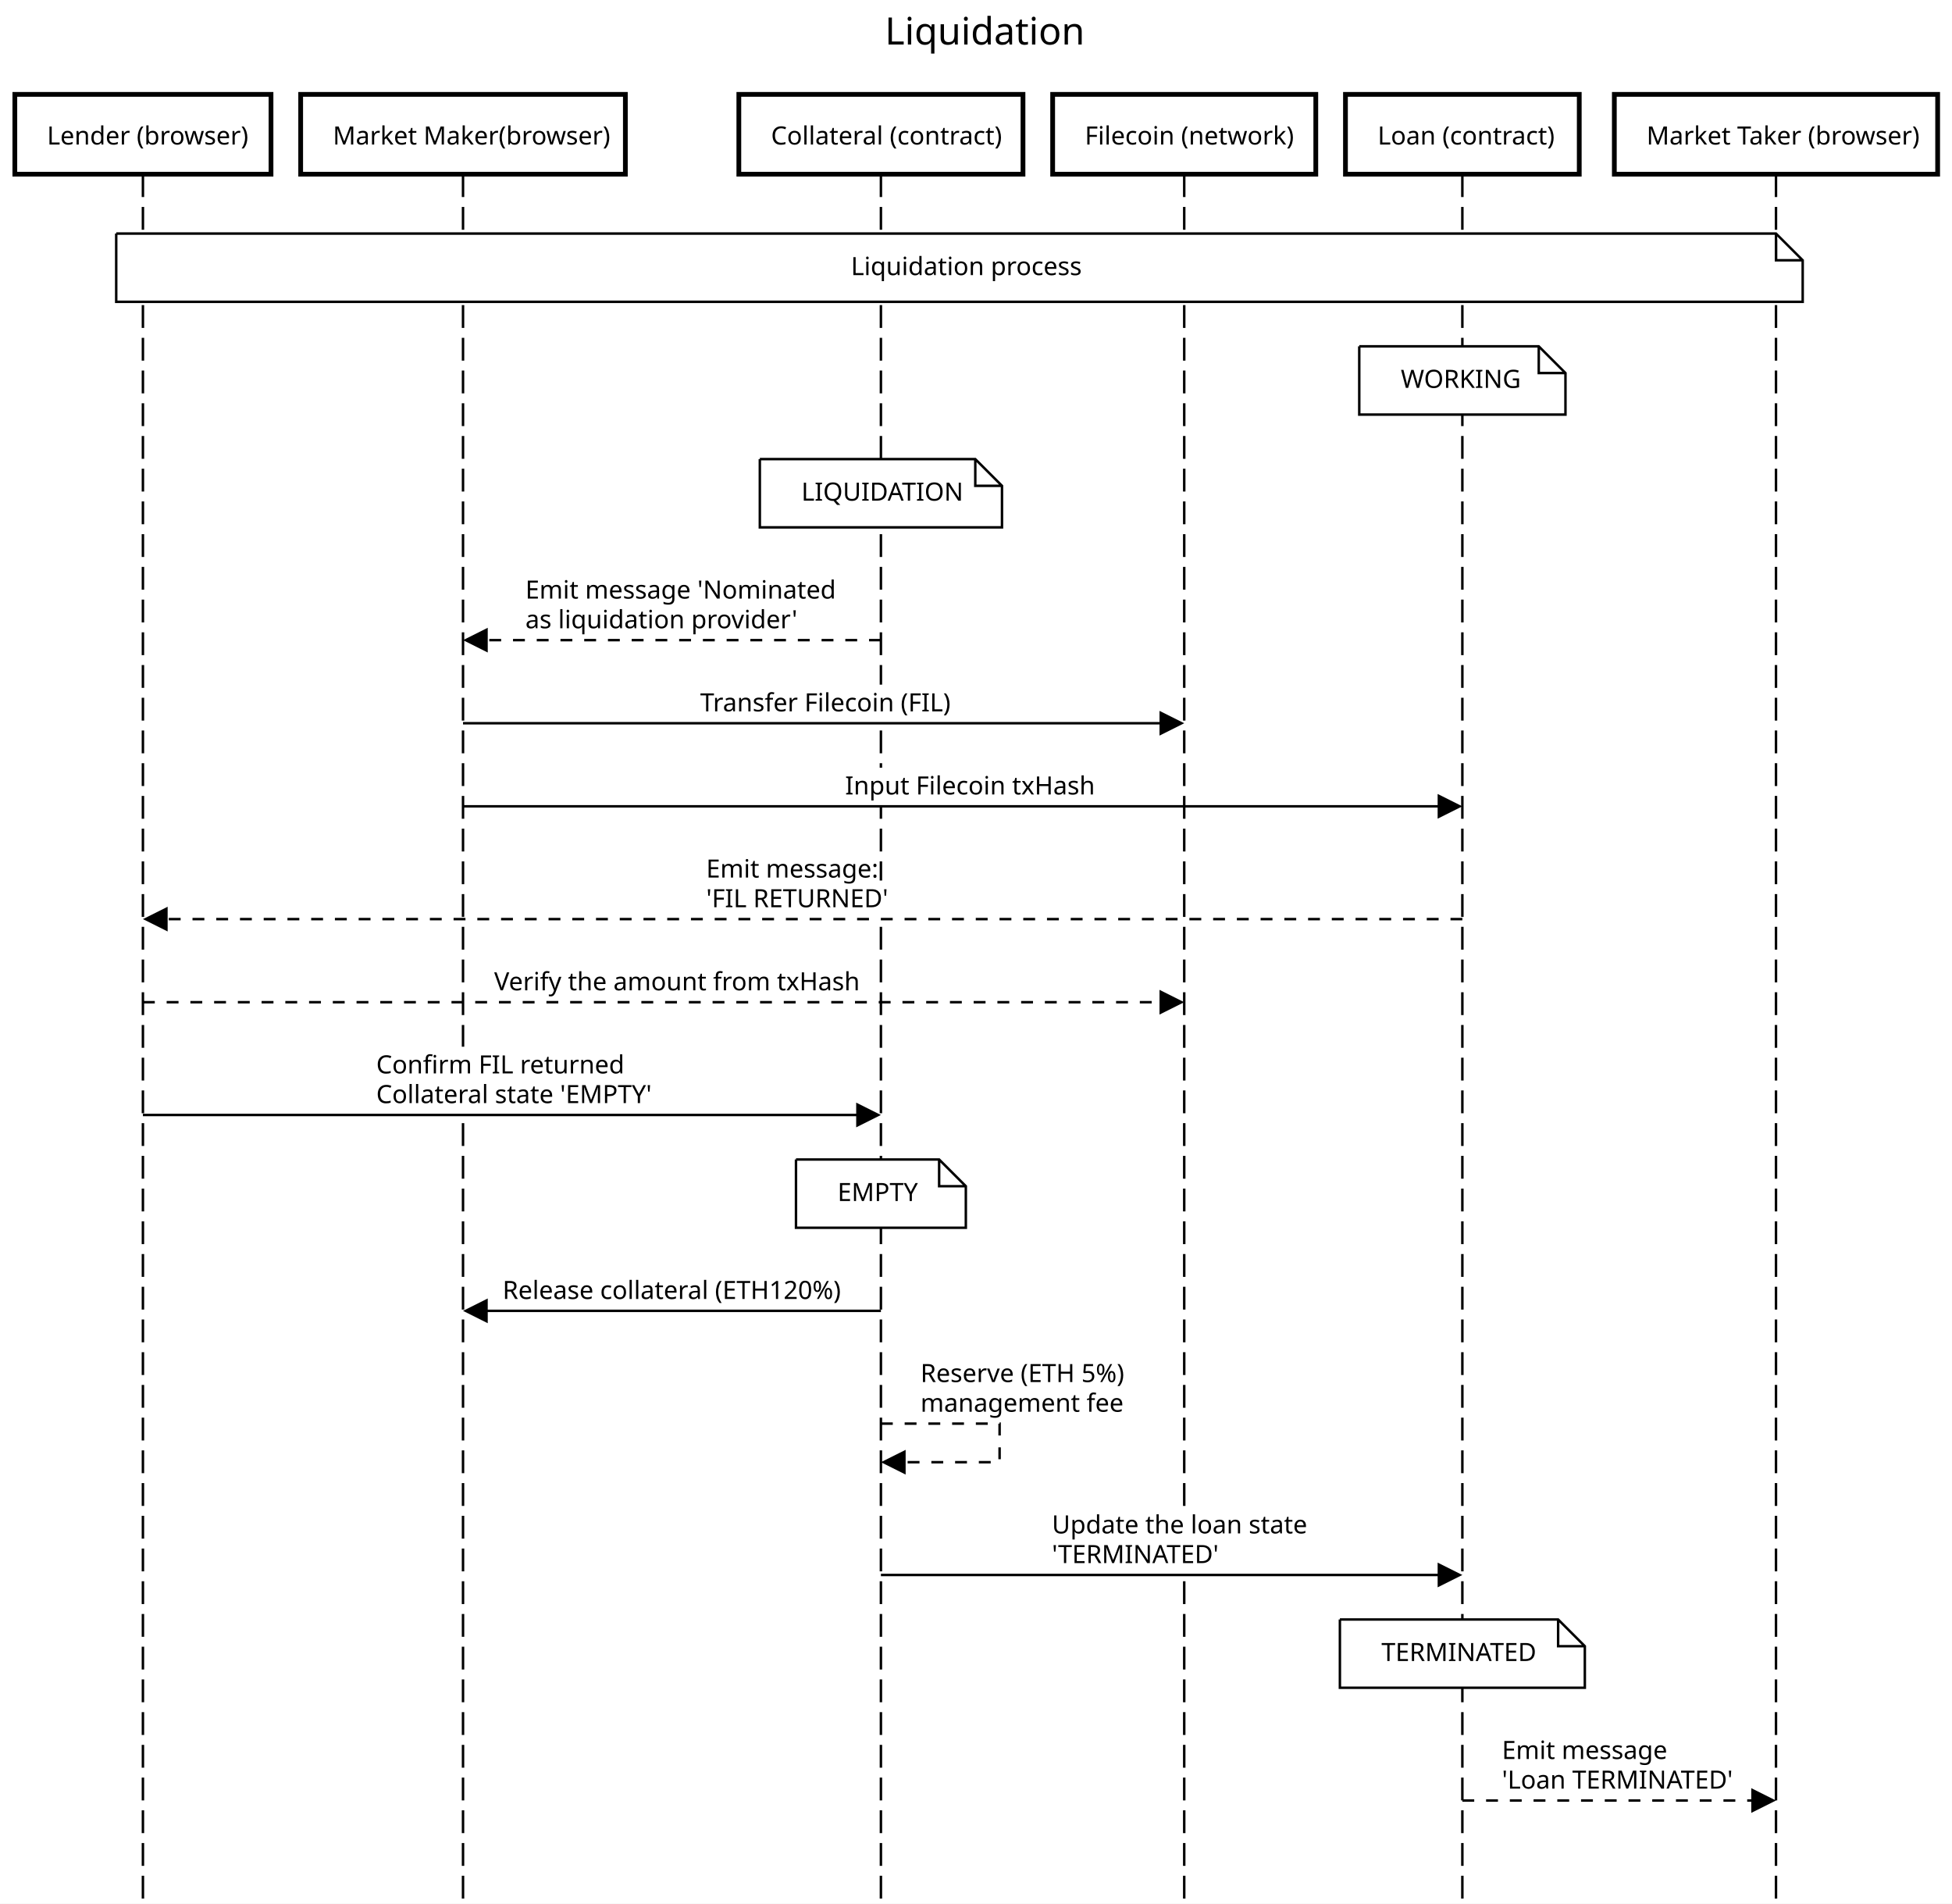
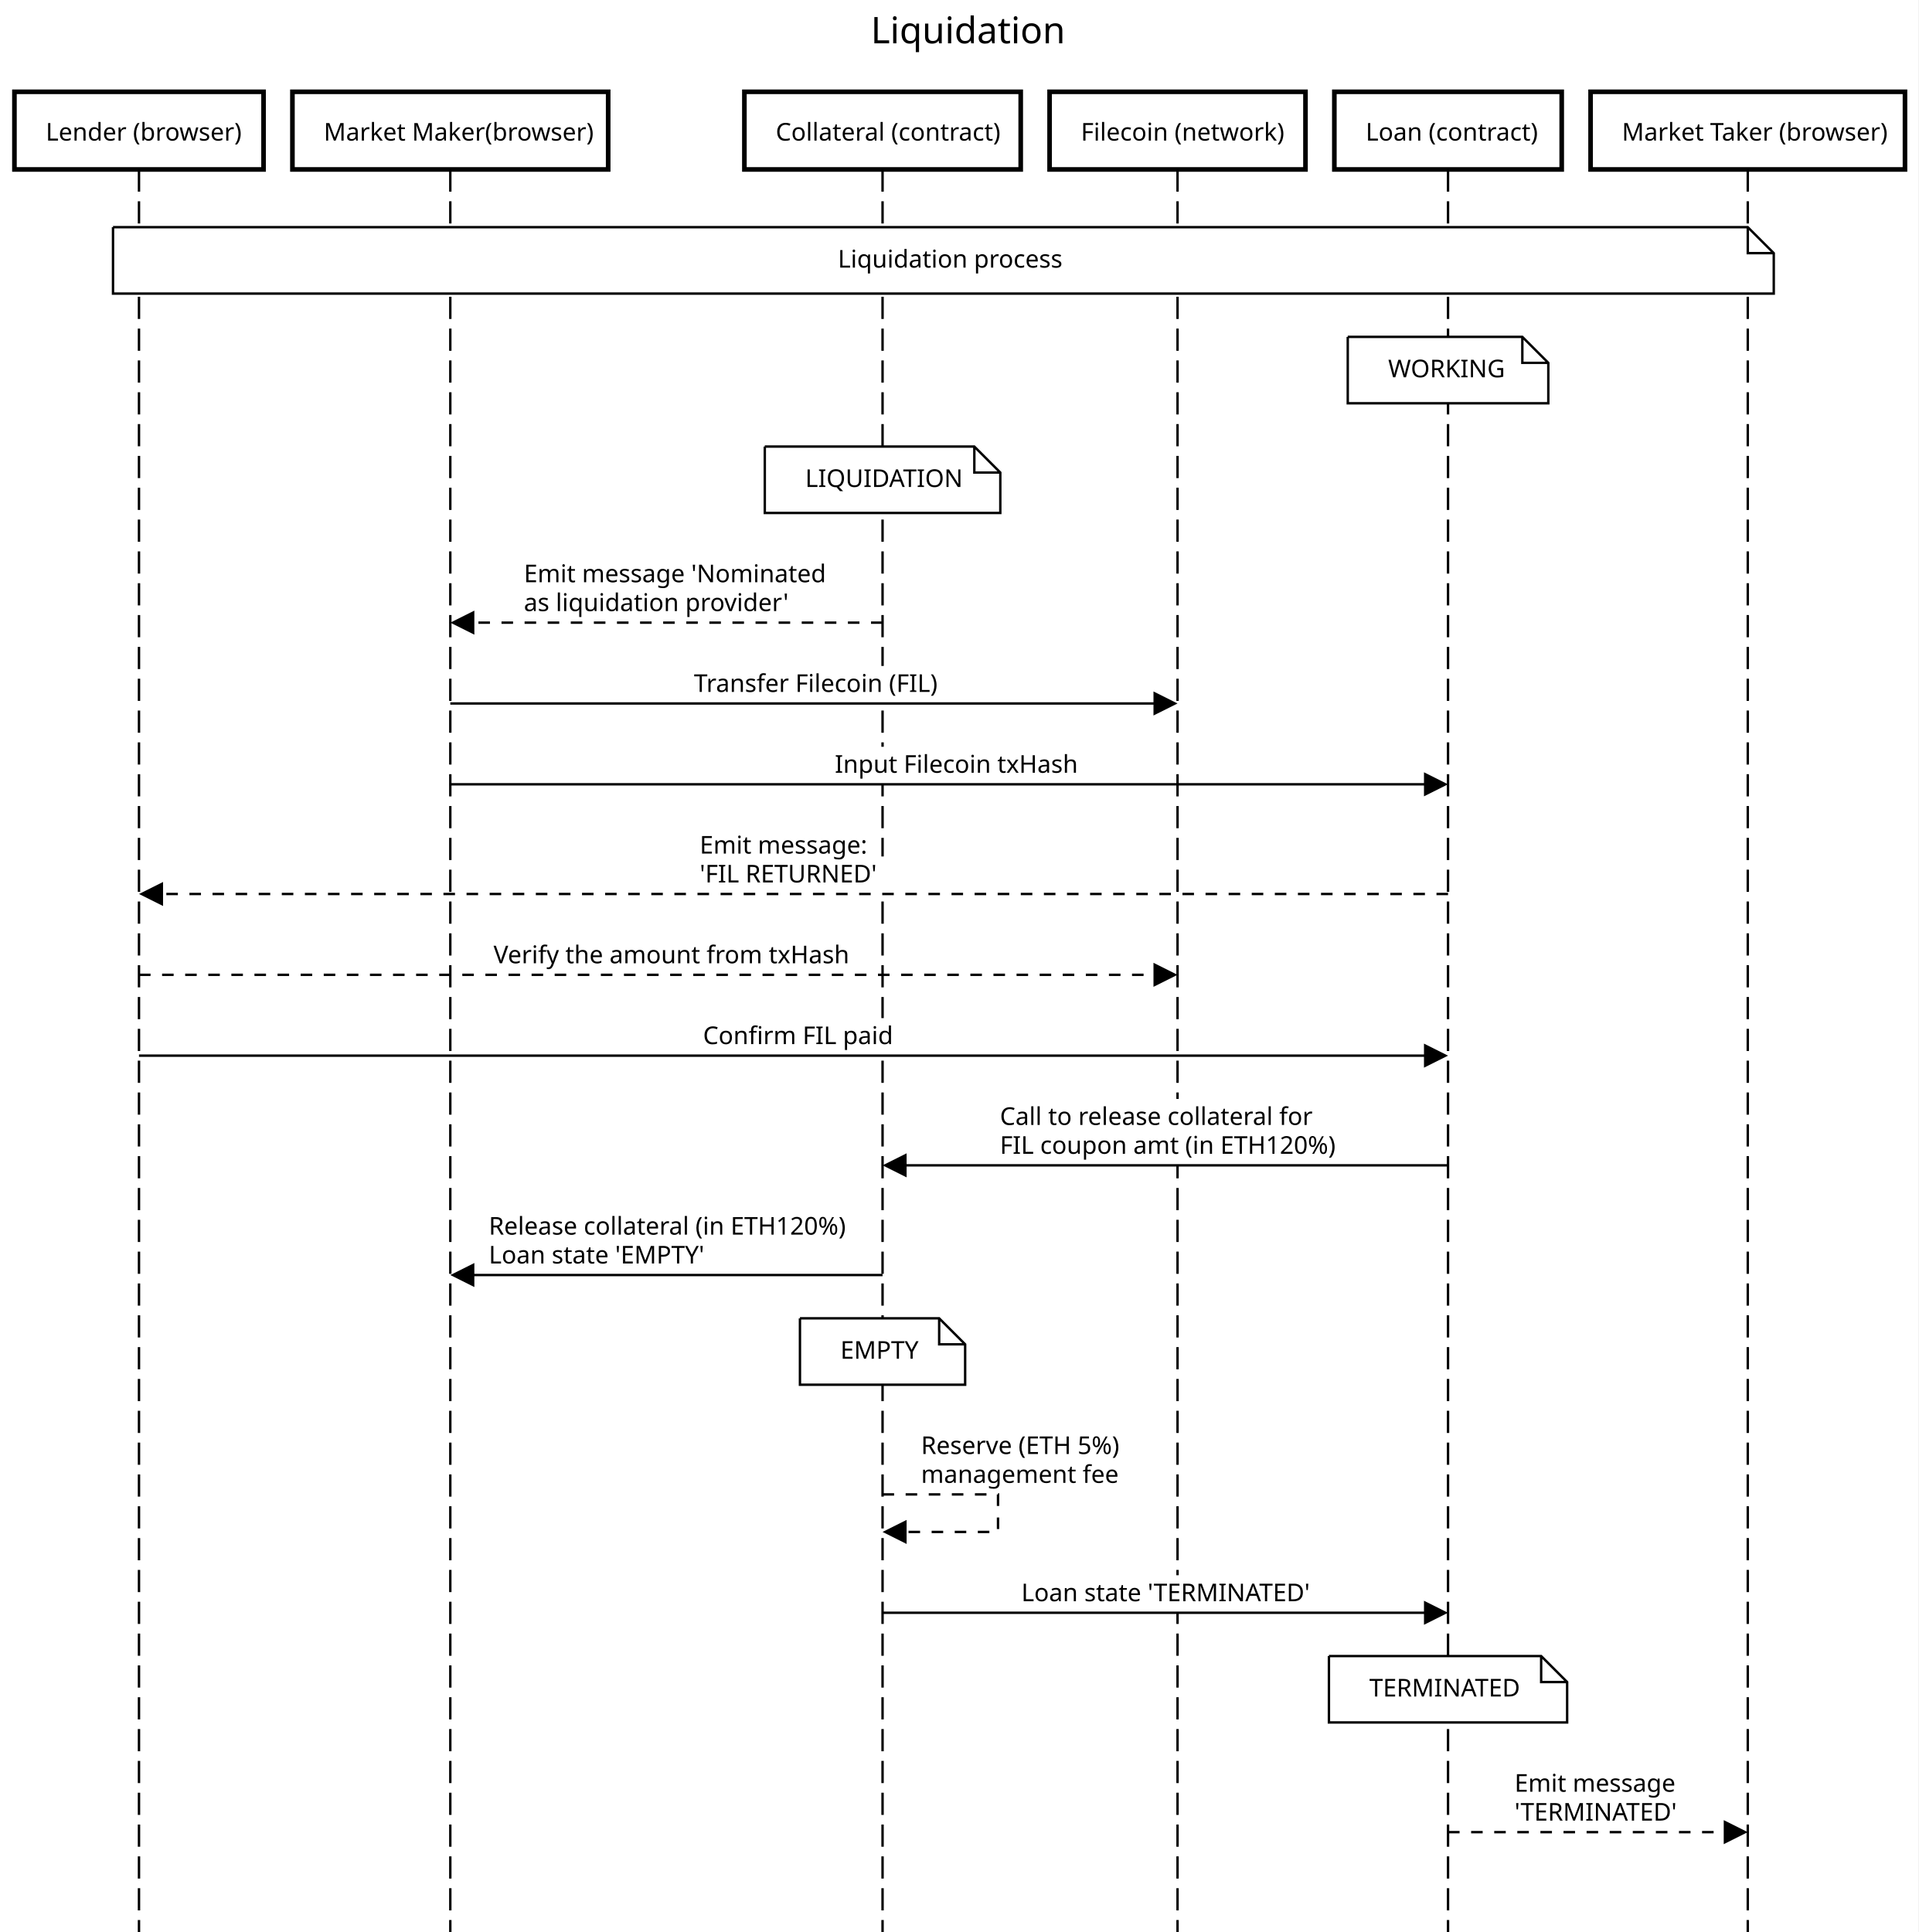
- <svg xmlns="http://www.w3.org/2000/svg" version="1.1" width="1240" height="1209">
+ <svg xmlns="http://www.w3.org/2000/svg" version="1.1" width="835" height="841">
  <defs />
  <g>
    <g />
    <g />
    <g />
    <g />
    <g />
    <g />
    <g />
    <g />
    <g />
    <g />
    <g />
    <g />
    <g />
    <g />
    <g />
    <g />
    <g />
    <g />
    <g />
    <g />
    <g />
    <g />
    <g />
    <g />
    <g />
    <g />
    <g />
-     <g>
-       <rect fill="white" stroke="none" x="0" y="0" width="1240" height="1209" />
-     </g>
-     <g>
-       <text fill="black" stroke="none" font-family="sans-serif" font-size="18pt" font-style="normal" font-weight="normal" text-decoration="normal" x="562.102" y="28.272" text-anchor="start" dominant-baseline="alphabetic" xml:space="preserve">Liquidation</text>
-     </g>
-     <g />
-     <g>
-       <path fill="none" stroke="black" paint-order="fill stroke markers" d=" M 90.789 110.64 L 90.789 1209.496" stroke-miterlimit="10" stroke-width="1.571" stroke-dasharray="14.499,6.283" />
-       <path fill="none" stroke="black" paint-order="fill stroke markers" d=" M 294.132 110.64 L 294.132 1209.496" stroke-miterlimit="10" stroke-width="1.571" stroke-dasharray="14.499,6.283" />
-       <path fill="none" stroke="black" paint-order="fill stroke markers" d=" M 559.597 110.64 L 559.597 1209.496" stroke-miterlimit="10" stroke-width="1.571" stroke-dasharray="14.499,6.283" />
-       <path fill="none" stroke="black" paint-order="fill stroke markers" d=" M 752.276 110.64 L 752.276 1209.496" stroke-miterlimit="10" stroke-width="1.571" stroke-dasharray="14.499,6.283" />
-       <path fill="none" stroke="black" paint-order="fill stroke markers" d=" M 928.958 110.64 L 928.958 1209.496" stroke-miterlimit="10" stroke-width="1.571" stroke-dasharray="14.499,6.283" />
-       <path fill="none" stroke="black" paint-order="fill stroke markers" d=" M 1128.189 110.64 L 1128.189 1209.496" stroke-miterlimit="10" stroke-width="1.571" stroke-dasharray="14.499,6.283" />
-     </g>
-     <g>
-       <path fill="none" stroke="none" />
-       <g>
-         <path fill="white" stroke="black" paint-order="fill stroke markers" d=" M 9.424 59.938 L 172.153 59.938 L 172.153 110.64 L 9.424 110.64 L 9.424 59.938 Z" stroke-miterlimit="10" stroke-width="3.016" stroke-dasharray="" />
-       </g>
-       <g>
-         <text fill="black" stroke="none" font-family="sans-serif" font-size="12pt" font-style="normal" font-weight="normal" text-decoration="normal" x="29.875" y="91.791" text-anchor="start" dominant-baseline="alphabetic" xml:space="preserve">Lender (browser)</text>
-       </g>
-       <path fill="none" stroke="none" />
-       <g>
-         <path fill="white" stroke="black" paint-order="fill stroke markers" d=" M 191.001 59.938 L 397.262 59.938 L 397.262 110.64 L 191.001 110.64 L 191.001 59.938 Z" stroke-miterlimit="10" stroke-width="3.016" stroke-dasharray="" />
-       </g>
-       <g>
-         <text fill="black" stroke="none" font-family="sans-serif" font-size="12pt" font-style="normal" font-weight="normal" text-decoration="normal" x="211.452" y="91.791" text-anchor="start" dominant-baseline="alphabetic" xml:space="preserve">Market Maker(browser)</text>
-       </g>
-       <path fill="none" stroke="none" />
-       <g>
-         <path fill="white" stroke="black" paint-order="fill stroke markers" d=" M 469.346 59.938 L 649.848 59.938 L 649.848 110.64 L 469.346 110.64 L 469.346 59.938 Z" stroke-miterlimit="10" stroke-width="3.016" stroke-dasharray="" />
-       </g>
-       <g>
-         <text fill="black" stroke="none" font-family="sans-serif" font-size="12pt" font-style="normal" font-weight="normal" text-decoration="normal" x="489.796" y="91.791" text-anchor="start" dominant-baseline="alphabetic" xml:space="preserve">Collateral (contract)</text>
-       </g>
-       <path fill="none" stroke="none" />
-       <g>
-         <path fill="white" stroke="black" paint-order="fill stroke markers" d=" M 668.696 59.938 L 835.855 59.938 L 835.855 110.64 L 668.696 110.64 L 668.696 59.938 Z" stroke-miterlimit="10" stroke-width="3.016" stroke-dasharray="" />
-       </g>
-       <g>
-         <text fill="black" stroke="none" font-family="sans-serif" font-size="12pt" font-style="normal" font-weight="normal" text-decoration="normal" x="689.147" y="91.791" text-anchor="start" dominant-baseline="alphabetic" xml:space="preserve">Filecoin (network)</text>
-       </g>
-       <path fill="none" stroke="none" />
-       <g>
-         <path fill="white" stroke="black" paint-order="fill stroke markers" d=" M 854.703 59.938 L 1003.214 59.938 L 1003.214 110.64 L 854.703 110.64 L 854.703 59.938 Z" stroke-miterlimit="10" stroke-width="3.016" stroke-dasharray="" />
-       </g>
-       <g>
-         <text fill="black" stroke="none" font-family="sans-serif" font-size="12pt" font-style="normal" font-weight="normal" text-decoration="normal" x="875.154" y="91.791" text-anchor="start" dominant-baseline="alphabetic" xml:space="preserve">Loan (contract)</text>
-       </g>
-       <path fill="none" stroke="none" />
-       <g>
-         <path fill="white" stroke="black" paint-order="fill stroke markers" d=" M 1025.501 59.938 L 1230.878 59.938 L 1230.878 110.64 L 1025.501 110.64 L 1025.501 59.938 Z" stroke-miterlimit="10" stroke-width="3.016" stroke-dasharray="" />
-       </g>
-       <g>
-         <text fill="black" stroke="none" font-family="sans-serif" font-size="12pt" font-style="normal" font-weight="normal" text-decoration="normal" x="1045.951" y="91.791" text-anchor="start" dominant-baseline="alphabetic" xml:space="preserve">Market Taker (browser)</text>
-       </g>
-     </g>
-     <g>
-       <path fill="white" stroke="black" paint-order="fill stroke markers" d=" M 73.825 148.336 L 1128.189 148.336 L 1145.153 165.3 L 1145.153 191.687 L 73.825 191.687 L 73.825 148.336 M 1128.189 148.336 L 1128.189 165.3 L 1145.153 165.3" stroke-miterlimit="10" stroke-width="1.571" stroke-dasharray="" />
-       <g>
-         <text fill="black" stroke="none" font-family="sans-serif" font-size="12pt" font-style="normal" font-weight="normal" text-decoration="normal" x="540.555" y="174.724" text-anchor="start" dominant-baseline="alphabetic" xml:space="preserve">Liquidation process</text>
-       </g>
-       <path fill="white" stroke="black" paint-order="fill stroke markers" d=" M 863.461 219.96 L 977.492 219.96 L 994.455 236.923 L 994.455 263.311 L 863.461 263.311 L 863.461 219.96 M 977.492 219.96 L 977.492 236.923 L 994.455 236.923" stroke-miterlimit="10" stroke-width="1.571" stroke-dasharray="" />
-       <g>
-         <text fill="black" stroke="none" font-family="sans-serif" font-size="12pt" font-style="normal" font-weight="normal" text-decoration="normal" x="889.849" y="246.347" text-anchor="start" dominant-baseline="alphabetic" xml:space="preserve">WORKING</text>
-       </g>
-       <path fill="white" stroke="black" paint-order="fill stroke markers" d=" M 482.682 291.583 L 619.548 291.583 L 636.512 308.547 L 636.512 334.934 L 482.682 334.934 L 482.682 291.583 M 619.548 291.583 L 619.548 308.547 L 636.512 308.547" stroke-miterlimit="10" stroke-width="1.571" stroke-dasharray="" />
-       <g>
-         <text fill="black" stroke="none" font-family="sans-serif" font-size="12pt" font-style="normal" font-weight="normal" text-decoration="normal" x="509.069" y="317.971" text-anchor="start" dominant-baseline="alphabetic" xml:space="preserve">LIQUIDATION</text>
-       </g>
-       <g>
-         <g>
-           <rect fill="white" stroke="none" x="330.916" y="363.207" width="191.897" height="24.503" />
-         </g>
-         <g>
-           <rect fill="white" stroke="none" x="330.916" y="382.055" width="164.358" height="24.503" />
-         </g>
-         <text fill="black" stroke="none" font-family="sans-serif" font-size="12pt" font-style="normal" font-weight="normal" text-decoration="normal" x="333.743" y="380.17" text-anchor="start" dominant-baseline="alphabetic" xml:space="preserve">Emit message 'Nominated</text>
-         <text fill="black" stroke="none" font-family="sans-serif" font-size="12pt" font-style="normal" font-weight="normal" text-decoration="normal" x="333.743" y="399.019" text-anchor="start" dominant-baseline="alphabetic" xml:space="preserve">as liquidation provider'</text>
-       </g>
-       <g>
-         <path fill="none" stroke="black" paint-order="fill stroke markers" d=" M 559.597 406.558 L 297.273 406.558" stroke-miterlimit="10" stroke-width="1.571" stroke-dasharray="7.539" />
-         <g transform="translate(294.1315,406.5581) translate(-294.1315,-406.5581)">
-           <path fill="black" stroke="none" paint-order="stroke fill markers" d=" M 309.838 398.705 L 294.132 406.558 L 309.838 414.412 Z" />
-         </g>
-       </g>
-       <g>
-         <g>
-           <rect fill="white" stroke="none" x="441.986" y="434.831" width="162.436" height="24.503" />
-         </g>
-         <text fill="black" stroke="none" font-family="sans-serif" font-size="12pt" font-style="normal" font-weight="normal" text-decoration="normal" x="444.813" y="451.794" text-anchor="start" dominant-baseline="alphabetic" xml:space="preserve">Transfer Filecoin (FIL)</text>
-       </g>
-       <g>
-         <path fill="none" stroke="black" paint-order="fill stroke markers" d=" M 294.132 459.333 L 749.134 459.333" stroke-miterlimit="10" stroke-width="1.571" stroke-dasharray="" />
-         <g transform="translate(752.2757,459.3334) translate(-752.2757,-459.3334)">
-           <path fill="black" stroke="none" paint-order="stroke fill markers" d=" M 736.569 451.48 L 752.276 459.333 L 736.569 467.187 Z" />
-         </g>
-       </g>
-       <g>
-         <g>
-           <rect fill="white" stroke="none" x="534.015" y="487.606" width="155.061" height="24.503" />
-         </g>
-         <text fill="black" stroke="none" font-family="sans-serif" font-size="12pt" font-style="normal" font-weight="normal" text-decoration="normal" x="536.842" y="504.569" text-anchor="start" dominant-baseline="alphabetic" xml:space="preserve">Input Filecoin txHash</text>
-       </g>
-       <g>
-         <path fill="none" stroke="black" paint-order="fill stroke markers" d=" M 294.132 512.109 L 925.817 512.109" stroke-miterlimit="10" stroke-width="1.571" stroke-dasharray="" />
-         <g transform="translate(928.9584,512.1086) translate(-928.9584,-512.1086)">
-           <path fill="black" stroke="none" paint-order="stroke fill markers" d=" M 913.251 504.255 L 928.958 512.109 L 913.251 519.962 Z" />
-         </g>
-       </g>
-       <g>
-         <g>
-           <rect fill="white" stroke="none" x="445.765" y="540.381" width="111.467" height="24.503" />
-         </g>
-         <g>
-           <rect fill="white" stroke="none" x="445.765" y="559.229" width="128.217" height="24.503" />
-         </g>
-         <text fill="black" stroke="none" font-family="sans-serif" font-size="12pt" font-style="normal" font-weight="normal" text-decoration="normal" x="448.592" y="557.345" text-anchor="start" dominant-baseline="alphabetic" xml:space="preserve">Emit message:</text>
-         <text fill="black" stroke="none" font-family="sans-serif" font-size="12pt" font-style="normal" font-weight="normal" text-decoration="normal" x="448.592" y="576.193" text-anchor="start" dominant-baseline="alphabetic" xml:space="preserve">'FIL RETURNED'</text>
-       </g>
-       <g>
-         <path fill="none" stroke="black" paint-order="fill stroke markers" d=" M 928.958 583.732 L 93.93 583.732" stroke-miterlimit="10" stroke-width="1.571" stroke-dasharray="7.539" />
-         <g transform="translate(90.78864,583.7322) translate(-90.78864,-583.7322)">
-           <path fill="black" stroke="none" paint-order="stroke fill markers" d=" M 106.496 575.879 L 90.789 583.732 L 106.496 591.586 Z" />
-         </g>
-       </g>
-       <g>
-         <g>
-           <rect fill="white" stroke="none" x="311.099" y="612.005" width="220.865" height="24.503" />
-         </g>
-         <text fill="black" stroke="none" font-family="sans-serif" font-size="12pt" font-style="normal" font-weight="normal" text-decoration="normal" x="313.927" y="628.968" text-anchor="start" dominant-baseline="alphabetic" xml:space="preserve">Verify the amount from txHash</text>
-       </g>
-       <g>
-         <path fill="none" stroke="black" paint-order="fill stroke markers" d=" M 90.789 636.507 L 749.134 636.507" stroke-miterlimit="10" stroke-width="1.571" stroke-dasharray="7.539" />
-         <g transform="translate(752.2757,636.5075) translate(-752.2757,-636.5075)">
-           <path fill="black" stroke="none" paint-order="stroke fill markers" d=" M 736.569 628.654 L 752.276 636.507 L 736.569 644.361 Z" />
-         </g>
-       </g>
-       <g>
-         <g>
-           <rect fill="white" stroke="none" x="236.17" y="664.78" width="153.264" height="24.503" />
-         </g>
-         <g>
-           <rect fill="white" stroke="none" x="236.17" y="683.628" width="178.045" height="24.503" />
-         </g>
-         <text fill="black" stroke="none" font-family="sans-serif" font-size="12pt" font-style="normal" font-weight="normal" text-decoration="normal" x="238.997" y="681.743" text-anchor="start" dominant-baseline="alphabetic" xml:space="preserve">Confirm FIL returned</text>
-         <text fill="black" stroke="none" font-family="sans-serif" font-size="12pt" font-style="normal" font-weight="normal" text-decoration="normal" x="238.997" y="700.592" text-anchor="start" dominant-baseline="alphabetic" xml:space="preserve">Collateral state 'EMPTY'</text>
-       </g>
-       <g>
-         <path fill="none" stroke="black" paint-order="fill stroke markers" d=" M 90.789 708.131 L 556.455 708.131" stroke-miterlimit="10" stroke-width="1.571" stroke-dasharray="" />
-         <g transform="translate(559.5968,708.1311) translate(-559.5968,-708.1311)">
-           <path fill="black" stroke="none" paint-order="stroke fill markers" d=" M 543.89 700.278 L 559.597 708.131 L 543.89 715.985 Z" />
-         </g>
-       </g>
-       <path fill="white" stroke="black" paint-order="fill stroke markers" d=" M 505.651 736.404 L 596.58 736.404 L 613.543 753.367 L 613.543 779.755 L 505.651 779.755 L 505.651 736.404 M 596.58 736.404 L 596.58 753.367 L 613.543 753.367" stroke-miterlimit="10" stroke-width="1.571" stroke-dasharray="" />
-       <g>
-         <text fill="black" stroke="none" font-family="sans-serif" font-size="12pt" font-style="normal" font-weight="normal" text-decoration="normal" x="532.038" y="762.791" text-anchor="start" dominant-baseline="alphabetic" xml:space="preserve">EMPTY</text>
-       </g>
-       <g>
-         <g>
-           <rect fill="white" stroke="none" x="316.435" y="808.027" width="220.858" height="24.503" />
-         </g>
-         <text fill="black" stroke="none" font-family="sans-serif" font-size="12pt" font-style="normal" font-weight="normal" text-decoration="normal" x="319.263" y="824.991" text-anchor="start" dominant-baseline="alphabetic" xml:space="preserve">Release collateral (ETH120%)</text>
-       </g>
-       <g>
-         <path fill="none" stroke="black" paint-order="fill stroke markers" d=" M 559.597 832.53 L 297.273 832.53" stroke-miterlimit="10" stroke-width="1.571" stroke-dasharray="" />
-         <g transform="translate(294.1315,832.5299) translate(-294.1315,-832.5299)">
-           <path fill="black" stroke="none" paint-order="stroke fill markers" d=" M 309.838 824.676 L 294.132 832.53 L 309.838 840.383 Z" />
-         </g>
-       </g>
-       <g>
-         <g>
-           <rect fill="white" stroke="none" x="581.901" y="860.802" width="139.904" height="24.503" />
-         </g>
-         <g>
-           <rect fill="white" stroke="none" x="581.901" y="879.651" width="125.733" height="24.503" />
-         </g>
-         <text fill="black" stroke="none" font-family="sans-serif" font-size="12pt" font-style="normal" font-weight="normal" text-decoration="normal" x="584.728" y="877.766" text-anchor="start" dominant-baseline="alphabetic" xml:space="preserve">Reserve (ETH 5%)</text>
-         <text fill="black" stroke="none" font-family="sans-serif" font-size="12pt" font-style="normal" font-weight="normal" text-decoration="normal" x="584.728" y="896.614" text-anchor="start" dominant-baseline="alphabetic" xml:space="preserve">management fee</text>
-       </g>
-       <g>
-         <path fill="none" stroke="black" paint-order="fill stroke markers" d=" M 559.597 904.154 L 634.99 904.154 L 634.99 928.656 L 562.738 928.656" stroke-miterlimit="10" stroke-width="1.571" stroke-dasharray="7.539" />
-         <g transform="translate(559.5968,928.6563) translate(-559.5968,-928.6563)">
-           <path fill="black" stroke="none" paint-order="stroke fill markers" d=" M 575.304 920.803 L 559.597 928.656 L 575.304 936.51 Z" />
-         </g>
-       </g>
-       <g>
-         <g>
-           <rect fill="white" stroke="none" x="665.396" y="956.929" width="157.764" height="24.503" />
-         </g>
-         <g>
-           <rect fill="white" stroke="none" x="665.396" y="975.777" width="114.584" height="24.503" />
-         </g>
-         <text fill="black" stroke="none" font-family="sans-serif" font-size="12pt" font-style="normal" font-weight="normal" text-decoration="normal" x="668.223" y="973.892" text-anchor="start" dominant-baseline="alphabetic" xml:space="preserve">Update the loan state</text>
-         <text fill="black" stroke="none" font-family="sans-serif" font-size="12pt" font-style="normal" font-weight="normal" text-decoration="normal" x="668.223" y="992.741" text-anchor="start" dominant-baseline="alphabetic" xml:space="preserve">'TERMINATED'</text>
-       </g>
-       <g>
-         <path fill="none" stroke="black" paint-order="fill stroke markers" d=" M 559.597 1000.28 L 925.817 1000.28" stroke-miterlimit="10" stroke-width="1.571" stroke-dasharray="" />
-         <g transform="translate(928.9584,1000.28) translate(-928.9584,-1000.28)">
-           <path fill="black" stroke="none" paint-order="stroke fill markers" d=" M 913.251 992.426 L 928.958 1000.28 L 913.251 1008.133 Z" />
-         </g>
-       </g>
-       <path fill="white" stroke="black" paint-order="fill stroke markers" d=" M 851.161 1028.552 L 989.793 1028.552 L 1006.756 1045.516 L 1006.756 1071.903 L 851.161 1071.903 L 851.161 1028.552 M 989.793 1028.552 L 989.793 1045.516 L 1006.756 1045.516" stroke-miterlimit="10" stroke-width="1.571" stroke-dasharray="" />
-       <g>
-         <text fill="black" stroke="none" font-family="sans-serif" font-size="12pt" font-style="normal" font-weight="normal" text-decoration="normal" x="877.548" y="1054.94" text-anchor="start" dominant-baseline="alphabetic" xml:space="preserve">TERMINATED</text>
-       </g>
-       <g>
-         <g>
-           <rect fill="white" stroke="none" x="951.262" y="1100.176" width="107.022" height="24.503" />
-         </g>
-         <g>
-           <rect fill="white" stroke="none" x="951.262" y="1119.024" width="154.623" height="24.503" />
-         </g>
-         <text fill="black" stroke="none" font-family="sans-serif" font-size="12pt" font-style="normal" font-weight="normal" text-decoration="normal" x="954.089" y="1117.139" text-anchor="start" dominant-baseline="alphabetic" xml:space="preserve">Emit message</text>
-         <text fill="black" stroke="none" font-family="sans-serif" font-size="12pt" font-style="normal" font-weight="normal" text-decoration="normal" x="954.089" y="1135.988" text-anchor="start" dominant-baseline="alphabetic" xml:space="preserve">'Loan TERMINATED'</text>
-       </g>
-       <g>
-         <path fill="none" stroke="black" paint-order="fill stroke markers" d=" M 928.958 1143.527 L 1125.048 1143.527" stroke-miterlimit="10" stroke-width="1.571" stroke-dasharray="7.539" />
-         <g transform="translate(1128.189,1143.527) translate(-1128.189,-1143.527)">
-           <path fill="black" stroke="none" paint-order="stroke fill markers" d=" M 1112.482 1135.674 L 1128.189 1143.527 L 1112.482 1151.381 Z" />
+     <g />
+     <g>
+       <rect fill="white" stroke="none" x="0" y="0" width="835" height="841" />
+     </g>
+     <g>
+       <text fill="black" stroke="none" font-family="sans-serif" font-size="12pt" font-style="normal" font-weight="normal" text-decoration="normal" x="379.032" y="18.848" text-anchor="start" dominant-baseline="alphabetic" xml:space="preserve">Liquidation</text>
+     </g>
+     <g />
+     <g>
+       <path fill="none" stroke="black" paint-order="fill stroke markers" d=" M 60.5 73.76 L 60.5 841.514" stroke-miterlimit="10" stroke-width="1.047" stroke-dasharray="9.666,4.189" />
+       <path fill="none" stroke="black" paint-order="fill stroke markers" d=" M 196.002 73.76 L 196.002 841.514" stroke-miterlimit="10" stroke-width="1.047" stroke-dasharray="9.666,4.189" />
+       <path fill="none" stroke="black" paint-order="fill stroke markers" d=" M 384.148 73.76 L 384.148 841.514" stroke-miterlimit="10" stroke-width="1.047" stroke-dasharray="9.666,4.189" />
+       <path fill="none" stroke="black" paint-order="fill stroke markers" d=" M 512.545 73.76 L 512.545 841.514" stroke-miterlimit="10" stroke-width="1.047" stroke-dasharray="9.666,4.189" />
+       <path fill="none" stroke="black" paint-order="fill stroke markers" d=" M 630.284 73.76 L 630.284 841.514" stroke-miterlimit="10" stroke-width="1.047" stroke-dasharray="9.666,4.189" />
+       <path fill="none" stroke="black" paint-order="fill stroke markers" d=" M 760.755 73.76 L 760.755 841.514" stroke-miterlimit="10" stroke-width="1.047" stroke-dasharray="9.666,4.189" />
+     </g>
+     <g>
+       <path fill="none" stroke="none" />
+       <g>
+         <path fill="white" stroke="black" paint-order="fill stroke markers" d=" M 6.283 39.958 L 114.718 39.958 L 114.718 73.76 L 6.283 73.76 L 6.283 39.958 Z" stroke-miterlimit="10" stroke-width="2.01" stroke-dasharray="" />
+       </g>
+       <g>
+         <text fill="black" stroke="none" font-family="sans-serif" font-size="8pt" font-style="normal" font-weight="normal" text-decoration="normal" x="19.916" y="61.194" text-anchor="start" dominant-baseline="alphabetic" xml:space="preserve">Lender (browser)</text>
+       </g>
+       <path fill="none" stroke="none" />
+       <g>
+         <path fill="white" stroke="black" paint-order="fill stroke markers" d=" M 127.283 39.958 L 264.721 39.958 L 264.721 73.76 L 127.283 73.76 L 127.283 39.958 Z" stroke-miterlimit="10" stroke-width="2.01" stroke-dasharray="" />
+       </g>
+       <g>
+         <text fill="black" stroke="none" font-family="sans-serif" font-size="8pt" font-style="normal" font-weight="normal" text-decoration="normal" x="140.917" y="61.194" text-anchor="start" dominant-baseline="alphabetic" xml:space="preserve">Market Maker(browser)</text>
+       </g>
+       <path fill="none" stroke="none" />
+       <g>
+         <path fill="white" stroke="black" paint-order="fill stroke markers" d=" M 324.009 39.958 L 444.286 39.958 L 444.286 73.76 L 324.009 73.76 L 324.009 39.958 Z" stroke-miterlimit="10" stroke-width="2.01" stroke-dasharray="" />
+       </g>
+       <g>
+         <text fill="black" stroke="none" font-family="sans-serif" font-size="8pt" font-style="normal" font-weight="normal" text-decoration="normal" x="337.643" y="61.194" text-anchor="start" dominant-baseline="alphabetic" xml:space="preserve">Collateral (contract)</text>
+       </g>
+       <path fill="none" stroke="none" />
+       <g>
+         <path fill="white" stroke="black" paint-order="fill stroke markers" d=" M 456.851 39.958 L 568.238 39.958 L 568.238 73.76 L 456.851 73.76 L 456.851 39.958 Z" stroke-miterlimit="10" stroke-width="2.01" stroke-dasharray="" />
+       </g>
+       <g>
+         <text fill="black" stroke="none" font-family="sans-serif" font-size="8pt" font-style="normal" font-weight="normal" text-decoration="normal" x="470.485" y="61.194" text-anchor="start" dominant-baseline="alphabetic" xml:space="preserve">Filecoin (network)</text>
+       </g>
+       <path fill="none" stroke="none" />
+       <g>
+         <path fill="white" stroke="black" paint-order="fill stroke markers" d=" M 580.803 39.958 L 679.765 39.958 L 679.765 73.76 L 580.803 73.76 L 580.803 39.958 Z" stroke-miterlimit="10" stroke-width="2.01" stroke-dasharray="" />
+       </g>
+       <g>
+         <text fill="black" stroke="none" font-family="sans-serif" font-size="8pt" font-style="normal" font-weight="normal" text-decoration="normal" x="594.437" y="61.194" text-anchor="start" dominant-baseline="alphabetic" xml:space="preserve">Loan (contract)</text>
+       </g>
+       <path fill="none" stroke="none" />
+       <g>
+         <path fill="white" stroke="black" paint-order="fill stroke markers" d=" M 692.331 39.958 L 829.18 39.958 L 829.18 73.76 L 692.331 73.76 L 692.331 39.958 Z" stroke-miterlimit="10" stroke-width="2.01" stroke-dasharray="" />
+       </g>
+       <g>
+         <text fill="black" stroke="none" font-family="sans-serif" font-size="8pt" font-style="normal" font-weight="normal" text-decoration="normal" x="705.964" y="61.194" text-anchor="start" dominant-baseline="alphabetic" xml:space="preserve">Market Taker (browser)</text>
+       </g>
+     </g>
+     <g>
+       <path fill="white" stroke="black" paint-order="fill stroke markers" d=" M 49.191 98.891 L 760.755 98.891 L 772.064 110.2 L 772.064 127.792 L 49.191 127.792 L 49.191 98.891 M 760.755 98.891 L 760.755 110.2 L 772.064 110.2" stroke-miterlimit="10" stroke-width="1.047" stroke-dasharray="" />
+       <g>
+         <text fill="black" stroke="none" font-family="sans-serif" font-size="8pt" font-style="normal" font-weight="normal" text-decoration="normal" x="364.701" y="116.483" text-anchor="start" dominant-baseline="alphabetic" xml:space="preserve">Liquidation process</text>
+       </g>
+       <path fill="white" stroke="black" paint-order="fill stroke markers" d=" M 586.636 146.64 L 662.624 146.64 L 673.933 157.949 L 673.933 175.541 L 586.636 175.541 L 586.636 146.64 M 662.624 146.64 L 662.624 157.949 L 673.933 157.949" stroke-miterlimit="10" stroke-width="1.047" stroke-dasharray="" />
+       <g>
+         <text fill="black" stroke="none" font-family="sans-serif" font-size="8pt" font-style="normal" font-weight="normal" text-decoration="normal" x="604.228" y="164.232" text-anchor="start" dominant-baseline="alphabetic" xml:space="preserve">WORKING</text>
+       </g>
+       <path fill="white" stroke="black" paint-order="fill stroke markers" d=" M 332.892 194.389 L 424.094 194.389 L 435.403 205.698 L 435.403 223.29 L 332.892 223.29 L 332.892 194.389 M 424.094 194.389 L 424.094 205.698 L 435.403 205.698" stroke-miterlimit="10" stroke-width="1.047" stroke-dasharray="" />
+       <g>
+         <text fill="black" stroke="none" font-family="sans-serif" font-size="8pt" font-style="normal" font-weight="normal" text-decoration="normal" x="350.484" y="211.981" text-anchor="start" dominant-baseline="alphabetic" xml:space="preserve">LIQUIDATION</text>
+       </g>
+       <g>
+         <g>
+           <rect fill="white" stroke="none" x="226.148" y="242.138" width="127.853" height="16.335" />
+         </g>
+         <g>
+           <rect fill="white" stroke="none" x="226.148" y="254.704" width="109.505" height="16.335" />
+         </g>
+         <text fill="black" stroke="none" font-family="sans-serif" font-size="8pt" font-style="normal" font-weight="normal" text-decoration="normal" x="228.033" y="253.447" text-anchor="start" dominant-baseline="alphabetic" xml:space="preserve">Emit message 'Nominated</text>
+         <text fill="black" stroke="none" font-family="sans-serif" font-size="8pt" font-style="normal" font-weight="normal" text-decoration="normal" x="228.033" y="266.013" text-anchor="start" dominant-baseline="alphabetic" xml:space="preserve">as liquidation provider'</text>
+       </g>
+       <g>
+         <path fill="none" stroke="black" paint-order="fill stroke markers" d=" M 384.148 271.039 L 198.096 271.039" stroke-miterlimit="10" stroke-width="1.047" stroke-dasharray="5.026" />
+         <g transform="translate(196.0022,271.0387) translate(-196.0022,-271.0387)">
+           <path fill="black" stroke="none" paint-order="stroke fill markers" d=" M 206.473 265.803 L 196.002 271.039 L 206.473 276.274 Z" />
+         </g>
+       </g>
+       <g>
+         <g>
+           <rect fill="white" stroke="none" x="300.161" y="289.887" width="108.225" height="16.335" />
+         </g>
+         <text fill="black" stroke="none" font-family="sans-serif" font-size="8pt" font-style="normal" font-weight="normal" text-decoration="normal" x="302.046" y="301.196" text-anchor="start" dominant-baseline="alphabetic" xml:space="preserve">Transfer Filecoin (FIL)</text>
+       </g>
+       <g>
+         <path fill="none" stroke="black" paint-order="fill stroke markers" d=" M 196.002 306.222 L 510.45 306.222" stroke-miterlimit="10" stroke-width="1.047" stroke-dasharray="" />
+         <g transform="translate(512.5447,306.2222) translate(-512.5447,-306.2222)">
+           <path fill="black" stroke="none" paint-order="stroke fill markers" d=" M 502.073 300.987 L 512.545 306.222 L 502.073 311.458 Z" />
+         </g>
+       </g>
+       <g>
+         <g>
+           <rect fill="white" stroke="none" x="361.488" y="325.071" width="103.311" height="16.335" />
+         </g>
+         <text fill="black" stroke="none" font-family="sans-serif" font-size="8pt" font-style="normal" font-weight="normal" text-decoration="normal" x="363.372" y="336.38" text-anchor="start" dominant-baseline="alphabetic" xml:space="preserve">Input Filecoin txHash</text>
+       </g>
+       <g>
+         <path fill="none" stroke="black" paint-order="fill stroke markers" d=" M 196.002 341.406 L 628.19 341.406" stroke-miterlimit="10" stroke-width="1.047" stroke-dasharray="" />
+         <g transform="translate(630.2843,341.4057) translate(-630.2843,-341.4057)">
+           <path fill="black" stroke="none" paint-order="stroke fill markers" d=" M 619.813 336.17 L 630.284 341.406 L 619.813 346.641 Z" />
+         </g>
+       </g>
+       <g>
+         <g>
+           <rect fill="white" stroke="none" x="302.679" y="360.254" width="74.267" height="16.335" />
+         </g>
+         <g>
+           <rect fill="white" stroke="none" x="302.679" y="372.82" width="85.427" height="16.335" />
+         </g>
+         <text fill="black" stroke="none" font-family="sans-serif" font-size="8pt" font-style="normal" font-weight="normal" text-decoration="normal" x="304.564" y="371.563" text-anchor="start" dominant-baseline="alphabetic" xml:space="preserve">Emit message:</text>
+         <text fill="black" stroke="none" font-family="sans-serif" font-size="8pt" font-style="normal" font-weight="normal" text-decoration="normal" x="304.564" y="384.129" text-anchor="start" dominant-baseline="alphabetic" xml:space="preserve">'FIL RETURNED'</text>
+       </g>
+       <g>
+         <path fill="none" stroke="black" paint-order="fill stroke markers" d=" M 630.284 389.155 L 62.595 389.155" stroke-miterlimit="10" stroke-width="1.047" stroke-dasharray="5.026" />
+         <g transform="translate(60.50029,389.1548) translate(-60.50029,-389.1548)">
+           <path fill="black" stroke="none" paint-order="stroke fill markers" d=" M 70.972 383.919 L 60.5 389.155 L 70.972 394.39 Z" />
+         </g>
+       </g>
+       <g>
+         <g>
+           <rect fill="white" stroke="none" x="212.946" y="408.003" width="147.154" height="16.335" />
+         </g>
+         <text fill="black" stroke="none" font-family="sans-serif" font-size="8pt" font-style="normal" font-weight="normal" text-decoration="normal" x="214.83" y="419.312" text-anchor="start" dominant-baseline="alphabetic" xml:space="preserve">Verify the amount from txHash</text>
+       </g>
+       <g>
+         <path fill="none" stroke="black" paint-order="fill stroke markers" d=" M 60.5 424.338 L 510.45 424.338" stroke-miterlimit="10" stroke-width="1.047" stroke-dasharray="5.026" />
+         <g transform="translate(512.5447,424.3383) translate(-512.5447,-424.3383)">
+           <path fill="black" stroke="none" paint-order="stroke fill markers" d=" M 502.073 419.103 L 512.545 424.338 L 502.073 429.574 Z" />
+         </g>
+       </g>
+       <g>
+         <g>
+           <rect fill="white" stroke="none" x="304.11" y="443.187" width="82.564" height="16.335" />
+         </g>
+         <text fill="black" stroke="none" font-family="sans-serif" font-size="8pt" font-style="normal" font-weight="normal" text-decoration="normal" x="305.995" y="454.496" text-anchor="start" dominant-baseline="alphabetic" xml:space="preserve">Confirm FIL paid</text>
+       </g>
+       <g>
+         <path fill="none" stroke="black" paint-order="fill stroke markers" d=" M 60.5 459.522 L 628.19 459.522" stroke-miterlimit="10" stroke-width="1.047" stroke-dasharray="" />
+         <g transform="translate(630.2843,459.5218) translate(-630.2843,-459.5218)">
+           <path fill="black" stroke="none" paint-order="stroke fill markers" d=" M 619.813 454.286 L 630.284 459.522 L 619.813 464.757 Z" />
+         </g>
+       </g>
+       <g>
+         <g>
+           <rect fill="white" stroke="none" x="433.345" y="478.37" width="132.933" height="16.335" />
+         </g>
+         <g>
+           <rect fill="white" stroke="none" x="433.345" y="490.936" width="147.742" height="16.335" />
+         </g>
+         <text fill="black" stroke="none" font-family="sans-serif" font-size="8pt" font-style="normal" font-weight="normal" text-decoration="normal" x="435.23" y="489.679" text-anchor="start" dominant-baseline="alphabetic" xml:space="preserve">Call to release collateral for</text>
+         <text fill="black" stroke="none" font-family="sans-serif" font-size="8pt" font-style="normal" font-weight="normal" text-decoration="normal" x="435.23" y="502.245" text-anchor="start" dominant-baseline="alphabetic" xml:space="preserve">FIL coupon amt (in ETH120%)</text>
+       </g>
+       <g>
+         <path fill="none" stroke="black" paint-order="fill stroke markers" d=" M 630.284 507.271 L 386.242 507.271" stroke-miterlimit="10" stroke-width="1.047" stroke-dasharray="" />
+         <g transform="translate(384.1477,507.2709) translate(-384.1477,-507.2709)">
+           <path fill="black" stroke="none" paint-order="stroke fill markers" d=" M 394.619 502.035 L 384.148 507.271 L 394.619 512.507 Z" />
+         </g>
+       </g>
+       <g>
+         <g>
+           <rect fill="white" stroke="none" x="210.871" y="526.119" width="158.407" height="16.335" />
+         </g>
+         <g>
+           <rect fill="white" stroke="none" x="210.871" y="538.685" width="97.31" height="16.335" />
+         </g>
+         <text fill="black" stroke="none" font-family="sans-serif" font-size="8pt" font-style="normal" font-weight="normal" text-decoration="normal" x="212.756" y="537.428" text-anchor="start" dominant-baseline="alphabetic" xml:space="preserve">Release collateral (in ETH120%)</text>
+         <text fill="black" stroke="none" font-family="sans-serif" font-size="8pt" font-style="normal" font-weight="normal" text-decoration="normal" x="212.756" y="549.994" text-anchor="start" dominant-baseline="alphabetic" xml:space="preserve">Loan state 'EMPTY'</text>
+       </g>
+       <g>
+         <path fill="none" stroke="black" paint-order="fill stroke markers" d=" M 384.148 555.02 L 198.096 555.02" stroke-miterlimit="10" stroke-width="1.047" stroke-dasharray="" />
+         <g transform="translate(196.0022,555.0199) translate(-196.0022,-555.0199)">
+           <path fill="black" stroke="none" paint-order="stroke fill markers" d=" M 206.473 549.784 L 196.002 555.02 L 206.473 560.256 Z" />
+         </g>
+       </g>
+       <path fill="white" stroke="black" paint-order="fill stroke markers" d=" M 348.195 573.868 L 408.791 573.868 L 420.1 585.177 L 420.1 602.769 L 348.195 602.769 L 348.195 573.868 M 408.791 573.868 L 408.791 585.177 L 420.1 585.177" stroke-miterlimit="10" stroke-width="1.047" stroke-dasharray="" />
+       <g>
+         <text fill="black" stroke="none" font-family="sans-serif" font-size="8pt" font-style="normal" font-weight="normal" text-decoration="normal" x="365.787" y="591.46" text-anchor="start" dominant-baseline="alphabetic" xml:space="preserve">EMPTY</text>
+       </g>
+       <g>
+         <g>
+           <rect fill="white" stroke="none" x="399.017" y="621.617" width="93.214" height="16.335" />
+         </g>
+         <g>
+           <rect fill="white" stroke="none" x="399.017" y="634.183" width="83.772" height="16.335" />
+         </g>
+         <text fill="black" stroke="none" font-family="sans-serif" font-size="8pt" font-style="normal" font-weight="normal" text-decoration="normal" x="400.902" y="632.926" text-anchor="start" dominant-baseline="alphabetic" xml:space="preserve">Reserve (ETH 5%)</text>
+         <text fill="black" stroke="none" font-family="sans-serif" font-size="8pt" font-style="normal" font-weight="normal" text-decoration="normal" x="400.902" y="645.492" text-anchor="start" dominant-baseline="alphabetic" xml:space="preserve">management fee</text>
+       </g>
+       <g>
+         <path fill="none" stroke="black" paint-order="fill stroke markers" d=" M 384.148 650.518 L 434.41 650.518 L 434.41 666.853 L 386.242 666.853" stroke-miterlimit="10" stroke-width="1.047" stroke-dasharray="5.026" />
+         <g transform="translate(384.1477,666.8533) translate(-384.1477,-666.8533)">
+           <path fill="black" stroke="none" paint-order="stroke fill markers" d=" M 394.619 661.618 L 384.148 666.853 L 394.619 672.089 Z" />
+         </g>
+       </g>
+       <g>
+         <g>
+           <rect fill="white" stroke="none" x="442.67" y="685.702" width="129.092" height="16.335" />
+         </g>
+         <text fill="black" stroke="none" font-family="sans-serif" font-size="8pt" font-style="normal" font-weight="normal" text-decoration="normal" x="444.555" y="697.011" text-anchor="start" dominant-baseline="alphabetic" xml:space="preserve">Loan state 'TERMINATED'</text>
+       </g>
+       <g>
+         <path fill="none" stroke="black" paint-order="fill stroke markers" d=" M 384.148 702.037 L 628.19 702.037" stroke-miterlimit="10" stroke-width="1.047" stroke-dasharray="" />
+         <g transform="translate(630.2843,702.0368) translate(-630.2843,-702.0368)">
+           <path fill="black" stroke="none" paint-order="stroke fill markers" d=" M 619.813 696.801 L 630.284 702.037 L 619.813 707.272 Z" />
+         </g>
+       </g>
+       <path fill="white" stroke="black" paint-order="fill stroke markers" d=" M 578.441 720.885 L 670.819 720.885 L 682.128 732.194 L 682.128 749.786 L 578.441 749.786 L 578.441 720.885 M 670.819 720.885 L 670.819 732.194 L 682.128 732.194" stroke-miterlimit="10" stroke-width="1.047" stroke-dasharray="" />
+       <g>
+         <text fill="black" stroke="none" font-family="sans-serif" font-size="8pt" font-style="normal" font-weight="normal" text-decoration="normal" x="596.032" y="738.477" text-anchor="start" dominant-baseline="alphabetic" xml:space="preserve">TERMINATED</text>
+       </g>
+       <g>
+         <g>
+           <rect fill="white" stroke="none" x="657.348" y="768.634" width="71.305" height="16.335" />
+         </g>
+         <g>
+           <rect fill="white" stroke="none" x="657.348" y="781.2" width="76.344" height="16.335" />
+         </g>
+         <text fill="black" stroke="none" font-family="sans-serif" font-size="8pt" font-style="normal" font-weight="normal" text-decoration="normal" x="659.233" y="779.943" text-anchor="start" dominant-baseline="alphabetic" xml:space="preserve">Emit message</text>
+         <text fill="black" stroke="none" font-family="sans-serif" font-size="8pt" font-style="normal" font-weight="normal" text-decoration="normal" x="659.233" y="792.509" text-anchor="start" dominant-baseline="alphabetic" xml:space="preserve">'TERMINATED'</text>
+       </g>
+       <g>
+         <path fill="none" stroke="black" paint-order="fill stroke markers" d=" M 630.284 797.535 L 758.661 797.535" stroke-miterlimit="10" stroke-width="1.047" stroke-dasharray="5.026" />
+         <g transform="translate(760.7555,797.5349) translate(-760.7555,-797.5349)">
+           <path fill="black" stroke="none" paint-order="stroke fill markers" d=" M 750.284 792.299 L 760.755 797.535 L 750.284 802.771 Z" />
        </g>
      </g>
    </g>
  </g>
</svg>
